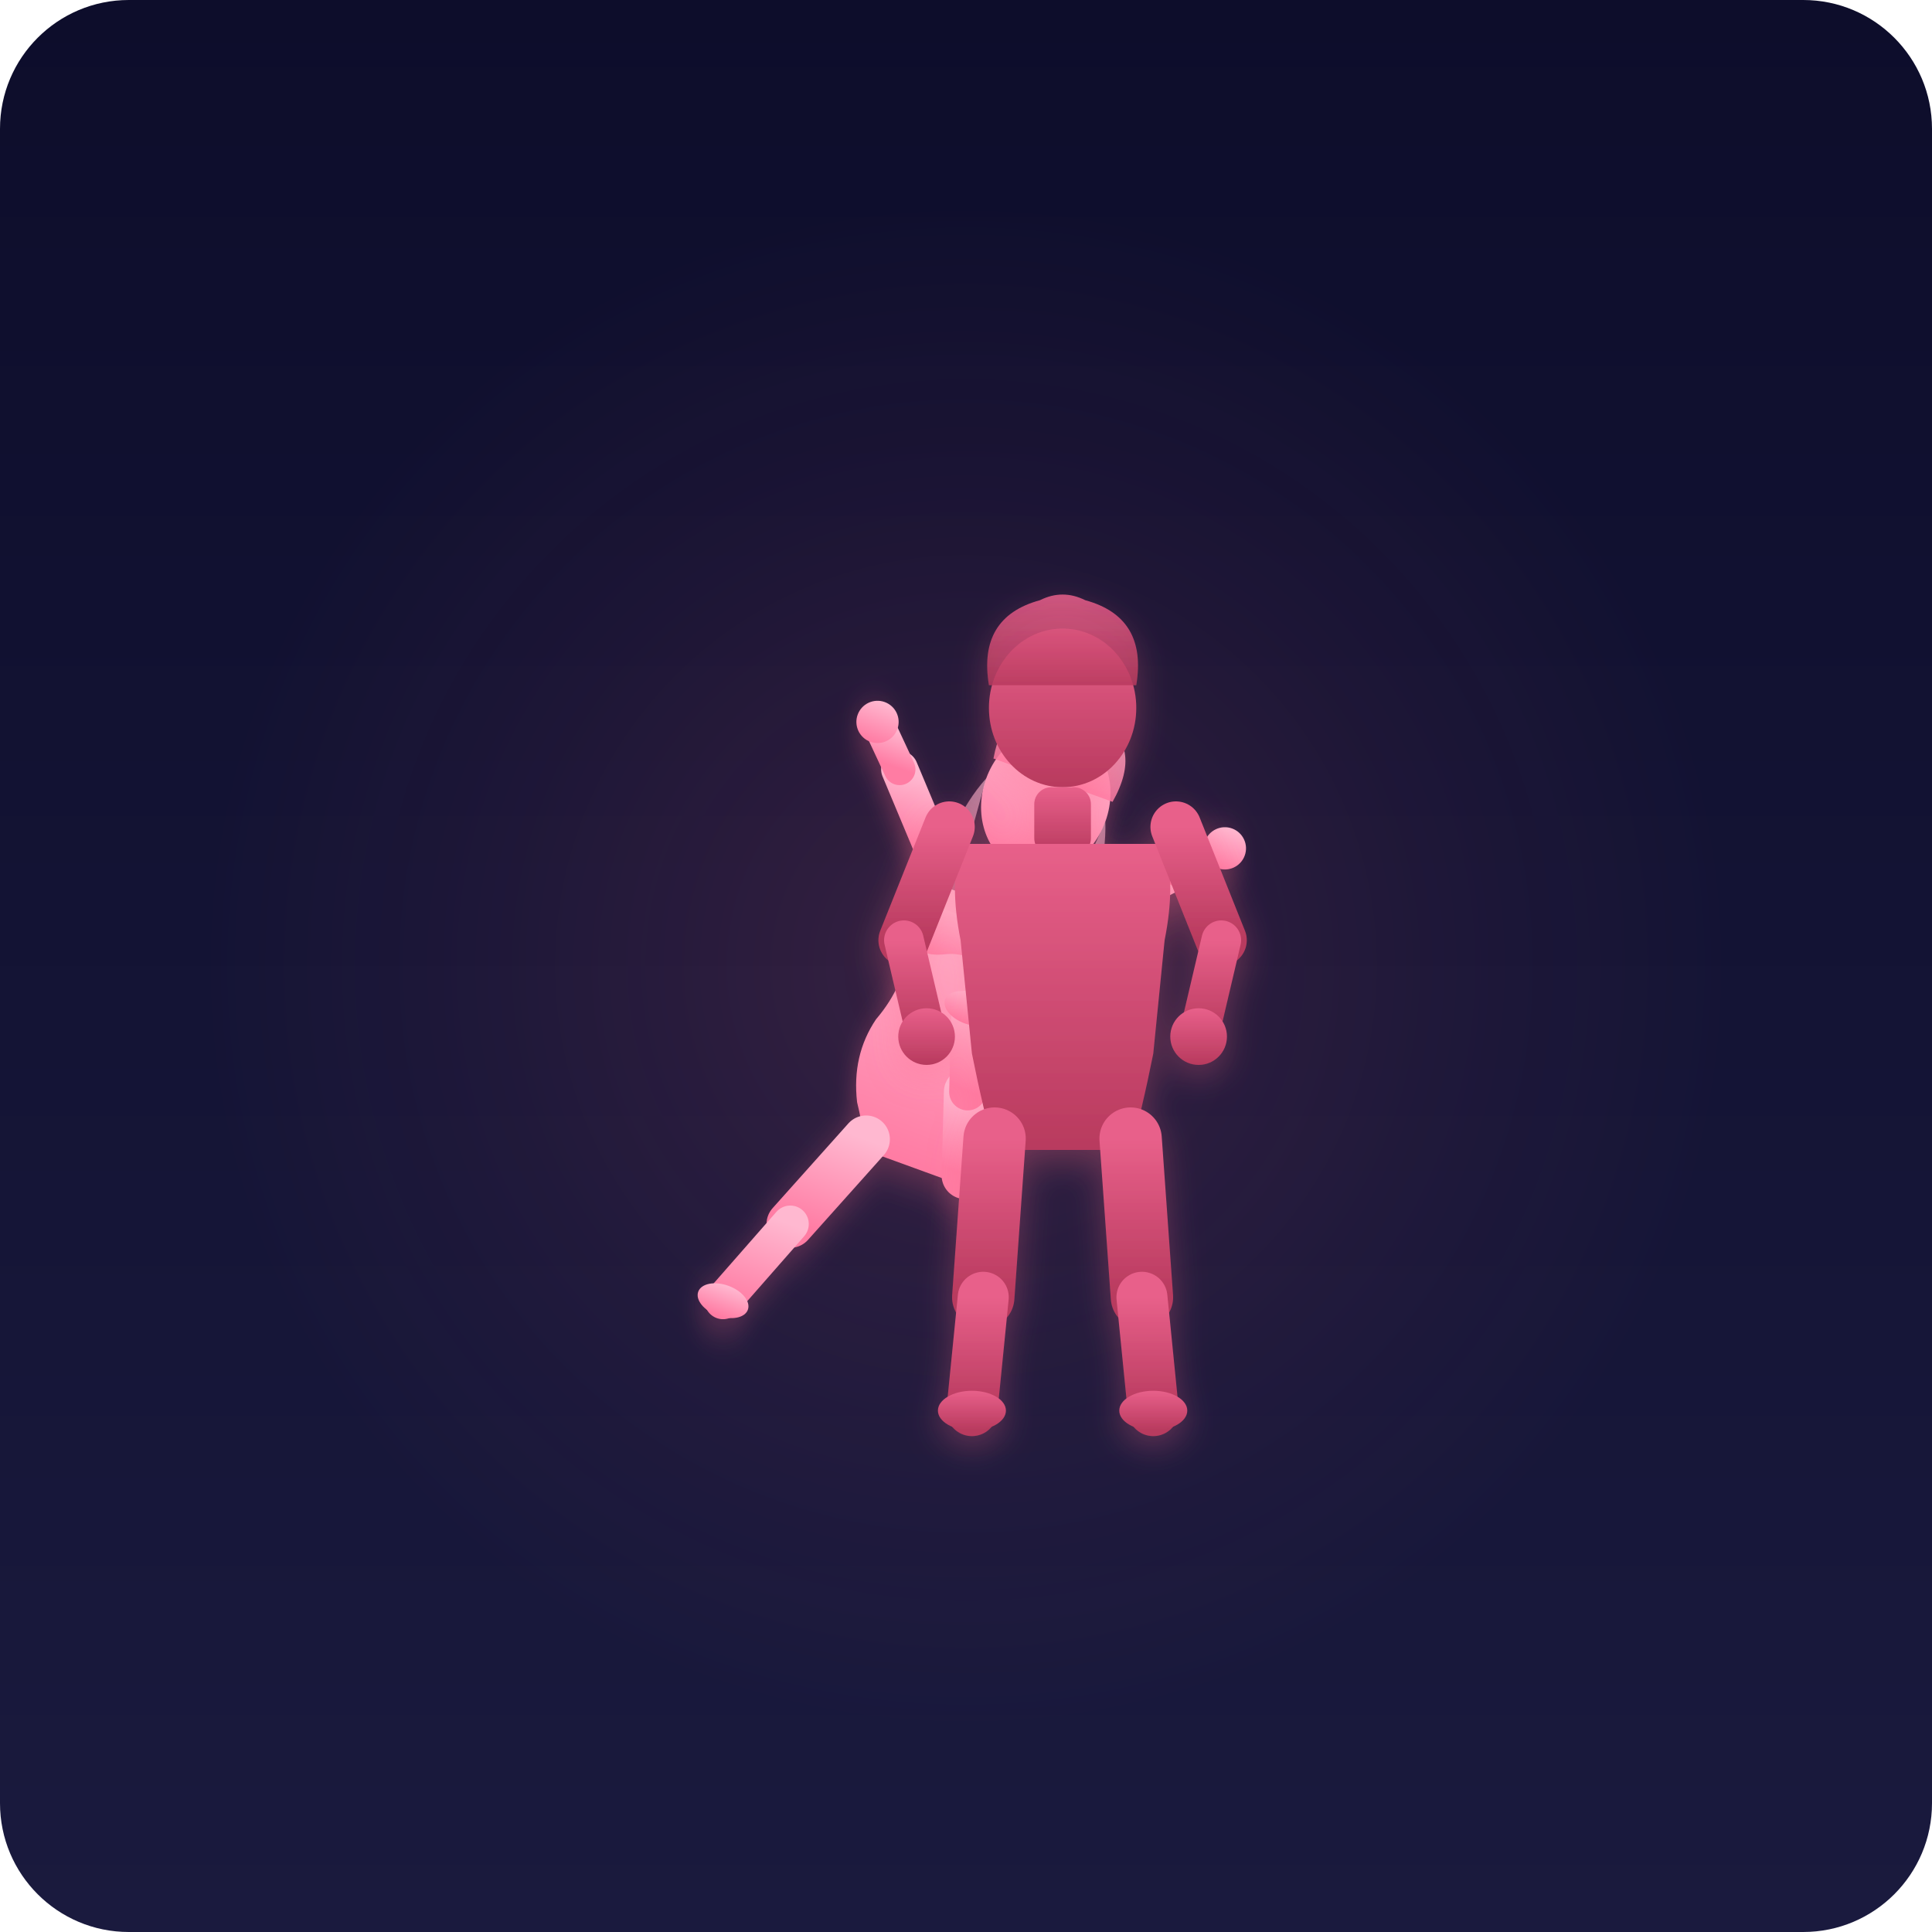
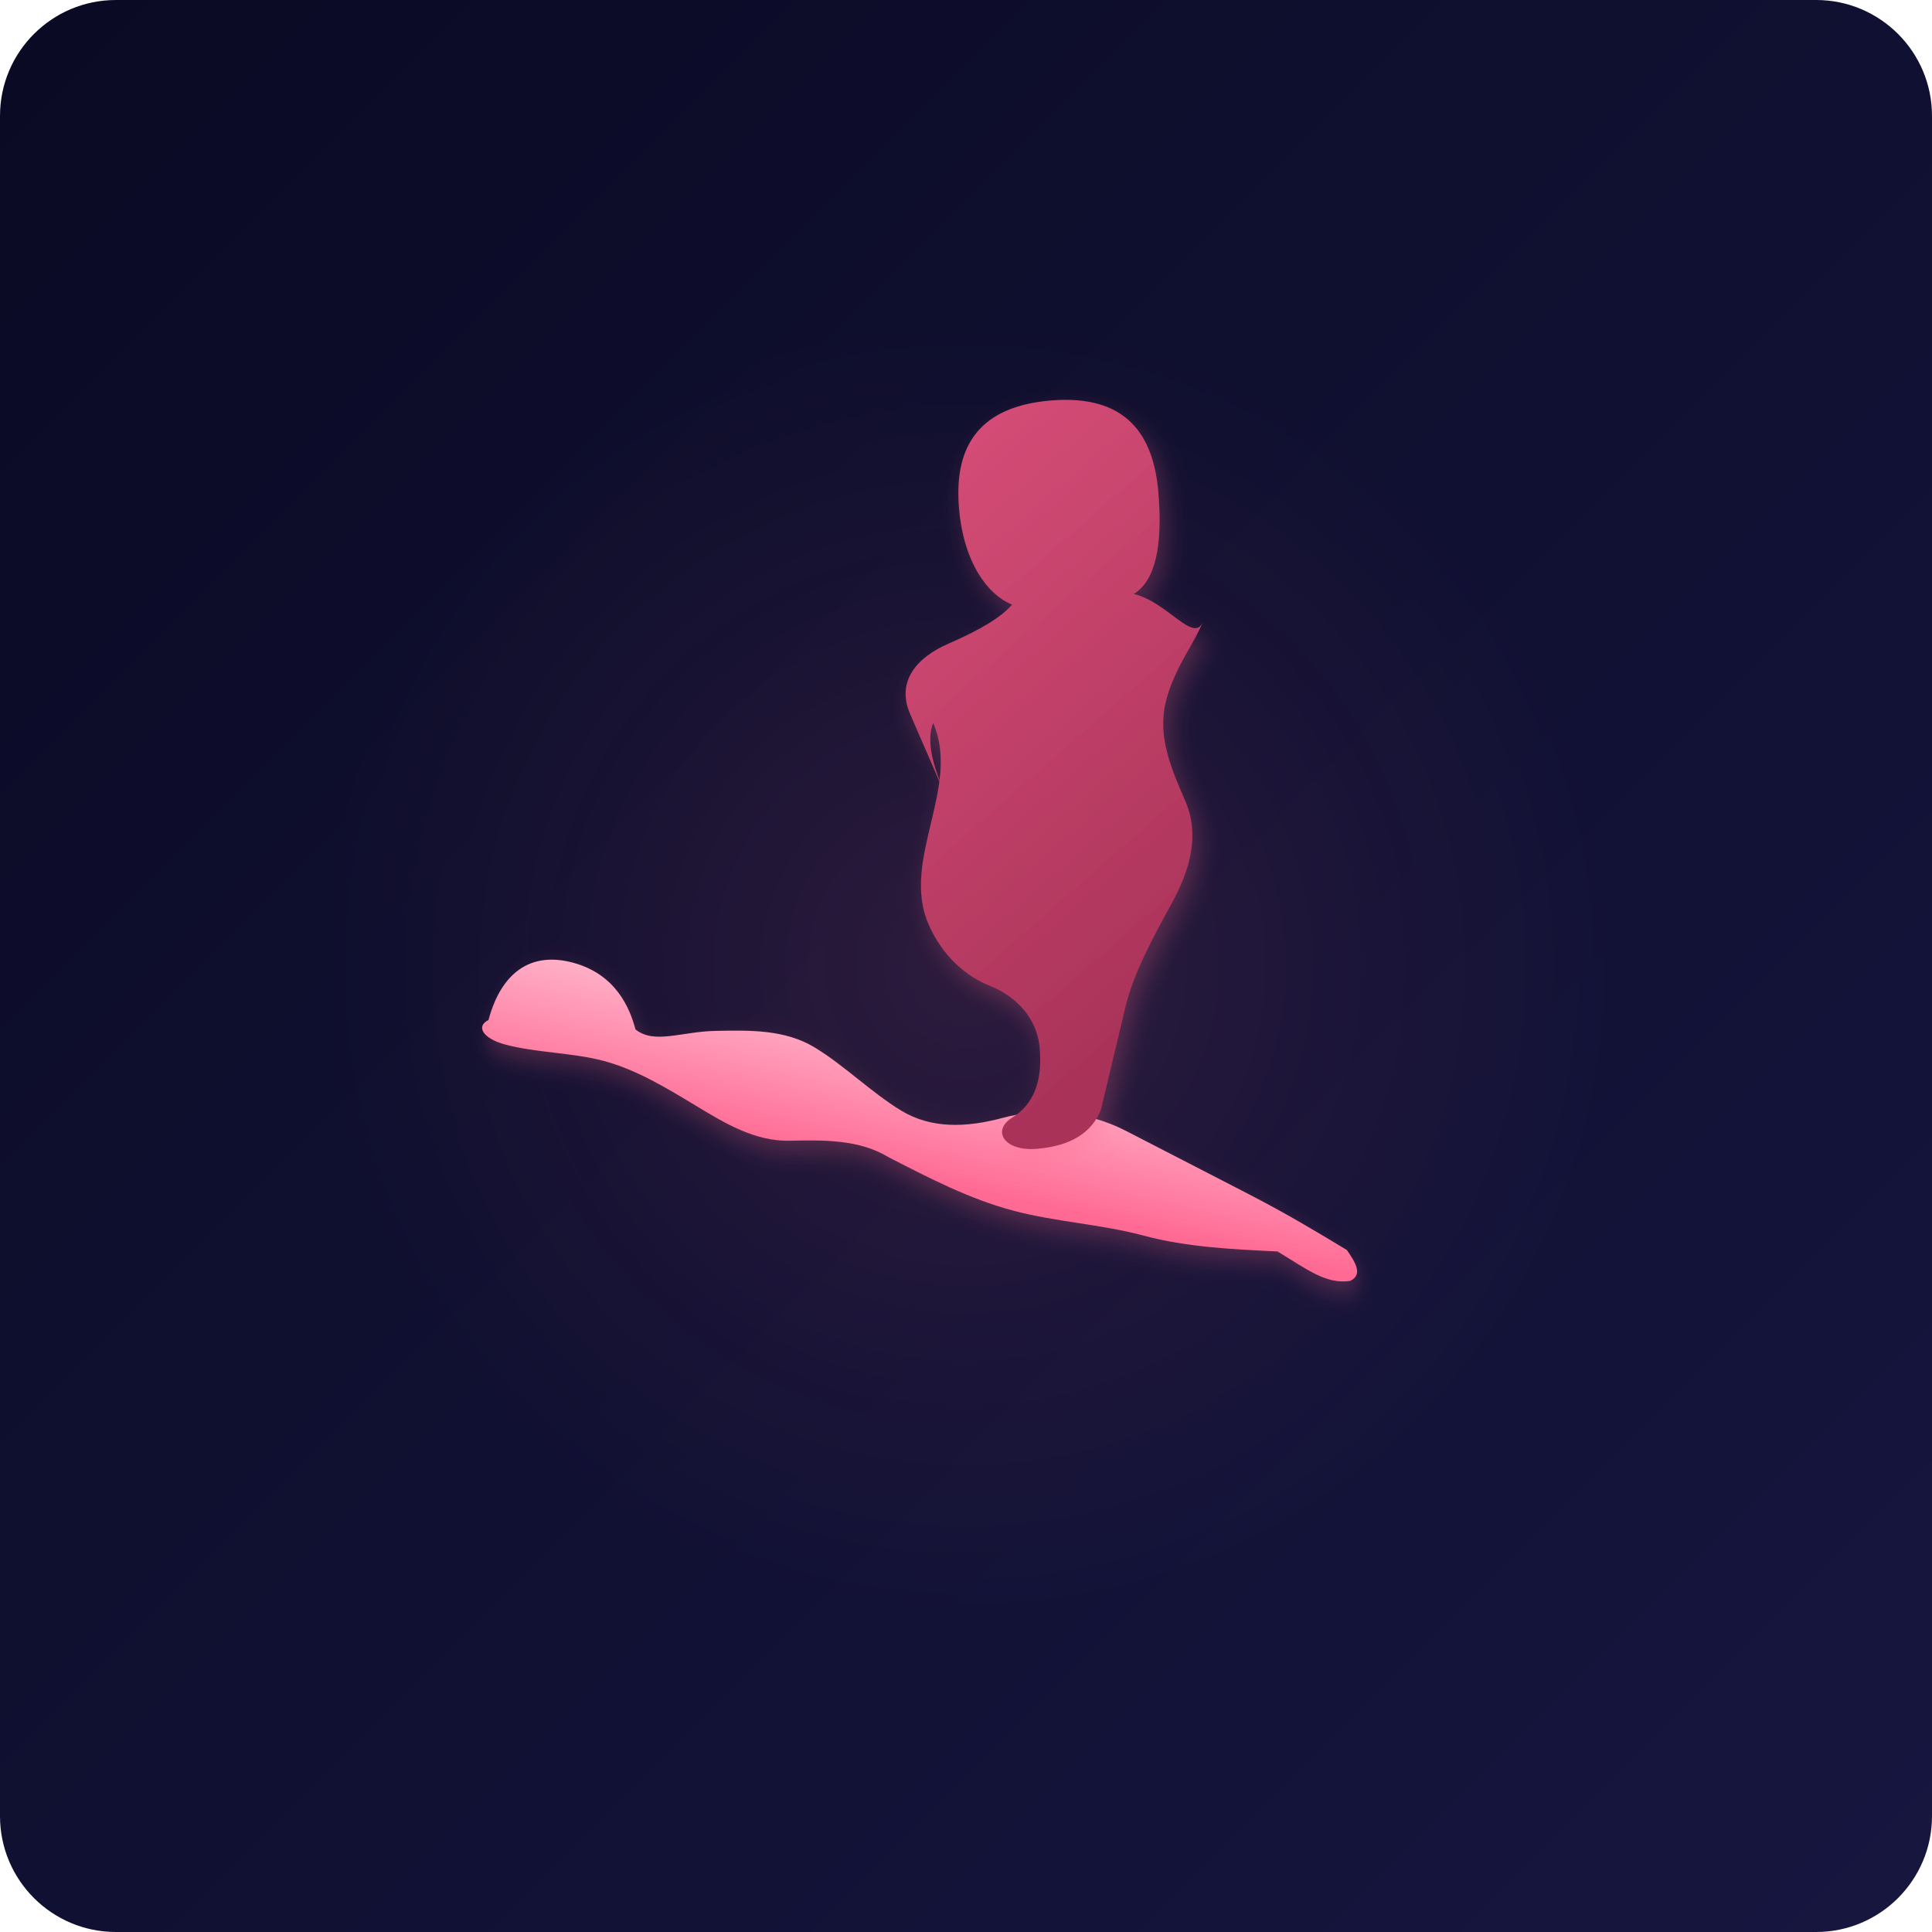
- <svg xmlns="http://www.w3.org/2000/svg" viewBox="0 0 300 300" width="300" height="300">
+ <svg xmlns="http://www.w3.org/2000/svg" viewBox="0 0 400 400" width="400" height="400">
  <defs>
-     <linearGradient id="bg" x1="0" y1="0" x2="0" y2="1">
-       <stop offset="0%" stop-color="#0d0d2b" />
-       <stop offset="100%" stop-color="#1a1a3e" />
+     <linearGradient id="bg" x1="0" y1="0" x2="1" y2="1">
+       <stop offset="0%" stop-color="#0a0a24" />
+       <stop offset="100%" stop-color="#161640" />
    </linearGradient>
-     <linearGradient id="f1" x1="0" y1="0" x2="0" y2="1">
-       <stop offset="0%" stop-color="#FFB8D0" />
-       <stop offset="100%" stop-color="#FF7BA3" />
+     <linearGradient id="p1" x1="0" y1="0" x2="0.3" y2="1">
+       <stop offset="0%" stop-color="#FFB0C8" />
+       <stop offset="100%" stop-color="#FF6B95" />
    </linearGradient>
-     <linearGradient id="f2" x1="0" y1="0" x2="0" y2="1">
-       <stop offset="0%" stop-color="#E8608A" />
-       <stop offset="100%" stop-color="#B83A5E" />
+     <linearGradient id="p2" x1="0" y1="0" x2="0.3" y2="1">
+       <stop offset="0%" stop-color="#D94F7A" />
+       <stop offset="100%" stop-color="#A83258" />
    </linearGradient>
-     <radialGradient id="glow" cx="50%" cy="50%" r="50%">
-       <stop offset="0%" stop-color="#FF6B8A" stop-opacity="0.15" />
-       <stop offset="60%" stop-color="#FF6B8A" stop-opacity="0.05" />
+     <radialGradient id="glow" cx="50%" cy="50%" r="45%">
+       <stop offset="0%" stop-color="#FF6B8A" stop-opacity="0.12" />
+       <stop offset="70%" stop-color="#FF6B8A" stop-opacity="0.03" />
      <stop offset="100%" stop-color="#FF6B8A" stop-opacity="0" />
    </radialGradient>
-     <filter id="shadow" x="-20%" y="-20%" width="140%" height="140%">
-       <feDropShadow dx="0" dy="2" stdDeviation="3" flood-color="#FF6B8A" flood-opacity="0.3" />
+     <filter id="sf" x="-10%" y="-10%" width="120%" height="120%">
+       <feGaussianBlur in="SourceAlpha" stdDeviation="2" result="blur" />
+       <feOffset dx="1" dy="2" result="offsetBlur" />
+       <feFlood flood-color="#FF6B8A" flood-opacity="0.25" result="color" />
+       <feComposite in="color" in2="offsetBlur" operator="in" result="shadow" />
+       <feMerge>
+         <feMergeNode in="shadow" />
+         <feMergeNode in="SourceGraphic" />
+       </feMerge>
    </filter>
  </defs>
-   <rect width="300" height="300" fill="url(#bg)" rx="20" />
-   <circle cx="150" cy="150" r="120" fill="url(#glow)" />
-   <g transform="translate(145,172) rotate(20) scale(0.82)" filter="url(#shadow)">
-     <ellipse cx="0" cy="-62" rx="12" ry="14" fill="url(#f1)" />
-     <path d="M-12,-66 Q-14,-78 -4,-80 Q0,-82 4,-80 Q14,-78 12,-66" fill="url(#f1)" opacity="0.85" />
-     <path d="M-12,-62 Q-16,-52 -14,-37 Q-12,-32 -10,-37" fill="url(#f1)" opacity="0.6" />
-     <path d="M12,-62 Q16,-52 14,-37 Q12,-32 10,-37" fill="url(#f1)" opacity="0.6" />
-     <rect x="-4" y="-48" width="8" height="10" rx="3" fill="url(#f1)" />
-     <path d="M-14,-40 Q-16,-35 -15,-28 Q-13,-20 -16,-12 Q-18,-4 -14,4 Q-10,10 -10,12 L10,12 Q10,10 14,4 Q18,-4 16,-12 Q13,-20 15,-28 Q16,-35 14,-40 Z" fill="url(#f1)" />
-     <path d="M-14,-36 Q-16,-30 -15,-28 Q-12,-26 -8,-28 Q-4,-30 0,-28 Q4,-30 8,-28 Q12,-26 15,-28 Q16,-30 14,-36" fill="url(#f1)" opacity="0.9" />
-     <line x1="-16" y1="-45" x2="-28" y2="-58" stroke="url(#f1)" stroke-width="7" stroke-linecap="round" />
-     <line x1="-28" y1="-58" x2="-35" y2="-65" stroke="url(#f1)" stroke-width="6" stroke-linecap="round" />
-     <circle cx="-35" cy="-65" r="4" fill="url(#f1)" />
-     <line x1="16" y1="-45" x2="28" y2="-58" stroke="url(#f1)" stroke-width="7" stroke-linecap="round" />
-     <line x1="28" y1="-58" x2="35" y2="-65" stroke="url(#f1)" stroke-width="6" stroke-linecap="round" />
-     <circle cx="35" cy="-65" r="4" fill="url(#f1)" />
-     <line x1="-10" y1="10" x2="-18" y2="30" stroke="url(#f1)" stroke-width="9" stroke-linecap="round" />
-     <line x1="-18" y1="30" x2="-25" y2="48" stroke="url(#f1)" stroke-width="7" stroke-linecap="round" />
-     <ellipse cx="-25" cy="48" rx="5" ry="3" fill="url(#f1)" />
-     <line x1="10" y1="10" x2="5" y2="-5" stroke="url(#f1)" stroke-width="9" stroke-linecap="round" />
-     <line x1="5" y1="-5" x2="0" y2="-20" stroke="url(#f1)" stroke-width="7" stroke-linecap="round" />
-     <ellipse cx="0" cy="-20" rx="5" ry="3" fill="url(#f1)" />
-   </g>
-   <g transform="translate(165,168) rotate(0) scale(0.88)" filter="url(#shadow)">
-     <ellipse cx="0" cy="-66" rx="13" ry="14" fill="url(#f2)" />
-     <path d="M-13,-70 Q-15,-82 -4,-85 Q0,-87 4,-85 Q15,-82 13,-70" fill="url(#f2)" opacity="0.85" />
-     <rect x="-5" y="-52" width="10" height="12" rx="3" fill="url(#f2)" />
-     <path d="M-18,-42 Q-20,-35 -18,-25 Q-17,-15 -16,-5 Q-14,5 -12,12 L12,12 Q14,5 16,-5 Q17,-15 18,-25 Q20,-35 18,-42 Z" fill="url(#f2)" />
-     <path d="M-18,-42 Q-22,-44 -22,-40 Q-22,-38 -18,-38" fill="url(#f2)" opacity="0.8" />
-     <path d="M18,-42 Q22,-44 22,-40 Q22,-38 18,-38" fill="url(#f2)" opacity="0.8" />
-     <line x1="-20" y1="-45" x2="-28" y2="-25" stroke="url(#f2)" stroke-width="9" stroke-linecap="round" />
-     <line x1="-28" y1="-25" x2="-24" y2="-8" stroke="url(#f2)" stroke-width="7" stroke-linecap="round" />
-     <circle cx="-24" cy="-8" r="5" fill="url(#f2)" />
-     <line x1="20" y1="-45" x2="28" y2="-25" stroke="url(#f2)" stroke-width="9" stroke-linecap="round" />
-     <line x1="28" y1="-25" x2="24" y2="-8" stroke="url(#f2)" stroke-width="7" stroke-linecap="round" />
-     <circle cx="24" cy="-8" r="5" fill="url(#f2)" />
-     <line x1="-12" y1="10" x2="-14" y2="38" stroke="url(#f2)" stroke-width="11" stroke-linecap="round" />
-     <line x1="-14" y1="38" x2="-16" y2="58" stroke="url(#f2)" stroke-width="9" stroke-linecap="round" />
-     <ellipse cx="-16" cy="58" rx="6" ry="3.5" fill="url(#f2)" />
-     <line x1="12" y1="10" x2="14" y2="38" stroke="url(#f2)" stroke-width="11" stroke-linecap="round" />
-     <line x1="14" y1="38" x2="16" y2="58" stroke="url(#f2)" stroke-width="9" stroke-linecap="round" />
-     <ellipse cx="16" cy="58" rx="6" ry="3.5" fill="url(#f2)" />
-   </g>
+   <rect width="400" height="400" fill="url(#bg)" rx="24" />
+   <circle cx="200" cy="200" r="150" fill="url(#glow)" />
+   <path d="M-80,0 C-80,-10 -76,-16 -68,-16 C-60,-16 -56,-10 -54,-6 C-50,-4 -46,-8 -40,-10 C-34,-12 -28,-14 -22,-12 C-16,-10 -10,-6 -4,-4 C2,-2 8,-4 14,-8 C20,-12 28,-14 36,-12 C44,-10 52,-8 60,-6 C68,-4 74,-2 80,0 C82,2 84,4 82,6 C78,8 74,6 68,4 C60,6 52,8 44,8 C36,8 28,10 20,10 C12,10 4,8 -4,6 C-10,4 -16,6 -22,8 C-28,10 -34,8 -40,6 C-46,4 -52,2 -58,2 C-64,2 -70,4 -76,4 C-80,4 -82,2 -80,0 Z" fill="url(#p1)" transform="translate(190,235) rotate(15) scale(1.15,1.0)" filter="url(#sf)" />
+   <path d="M0,-76 C-14,-76 -18,-68 -18,-58 C-18,-48 -14,-42 -10,-40 C-12,-38 -16,-36 -22,-34 C-28,-32 -32,-28 -30,-22 C-28,-16 -26,-10 -24,-4 C-22,2 -20,6 -18,8 C-20,6 -22,2 -24,-4 C-26,-10 -28,-16 -26,-20 C-24,-14 -26,-8 -28,-2 C-30,4 -32,10 -30,16 C-28,22 -24,26 -20,28 C-16,30 -12,34 -12,40 C-12,46 -14,50 -18,52 C-22,54 -20,58 -14,58 C-8,58 -4,56 -2,52 C0,46 2,40 4,34 C6,28 10,22 14,16 C18,10 20,4 18,-2 C16,-8 14,-14 16,-20 C18,-26 22,-30 24,-34 C22,-30 18,-38 12,-40 C16,-42 18,-48 18,-58 C18,-68 14,-76 0,-76 Z" fill="url(#p2)" transform="translate(225,170) rotate(-5) scale(1.15,1.15)" filter="url(#sf)" />
</svg>
